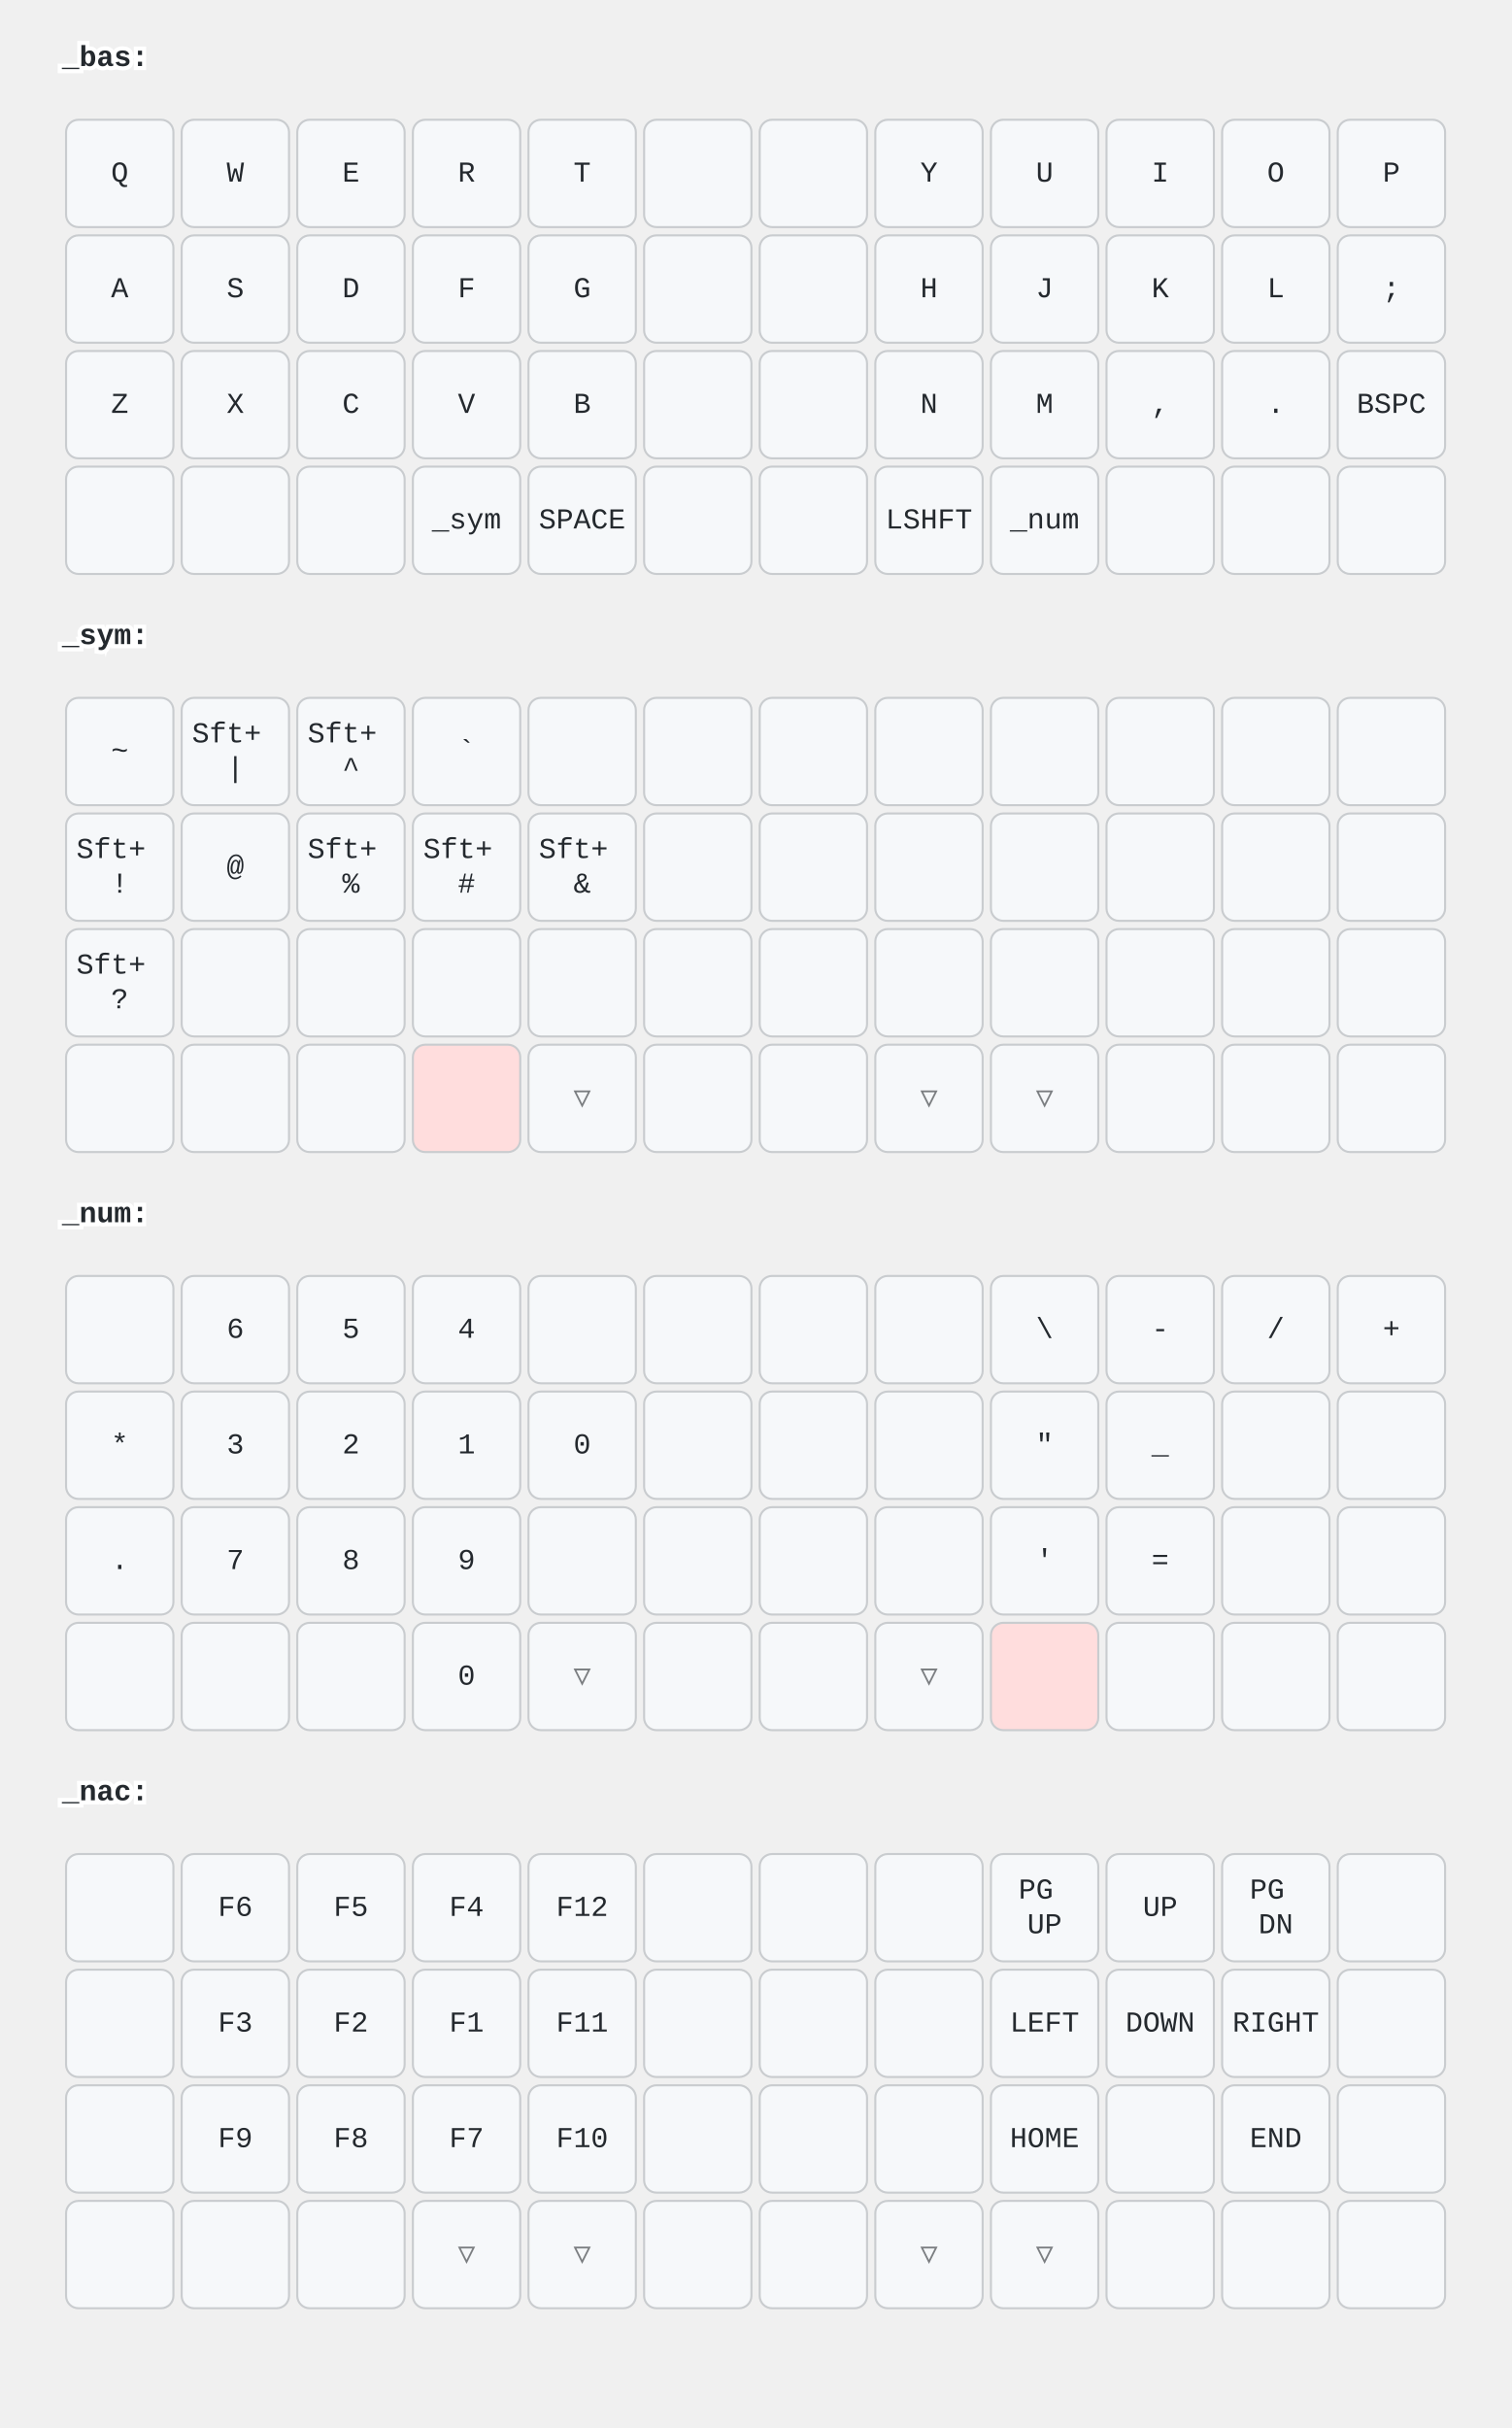
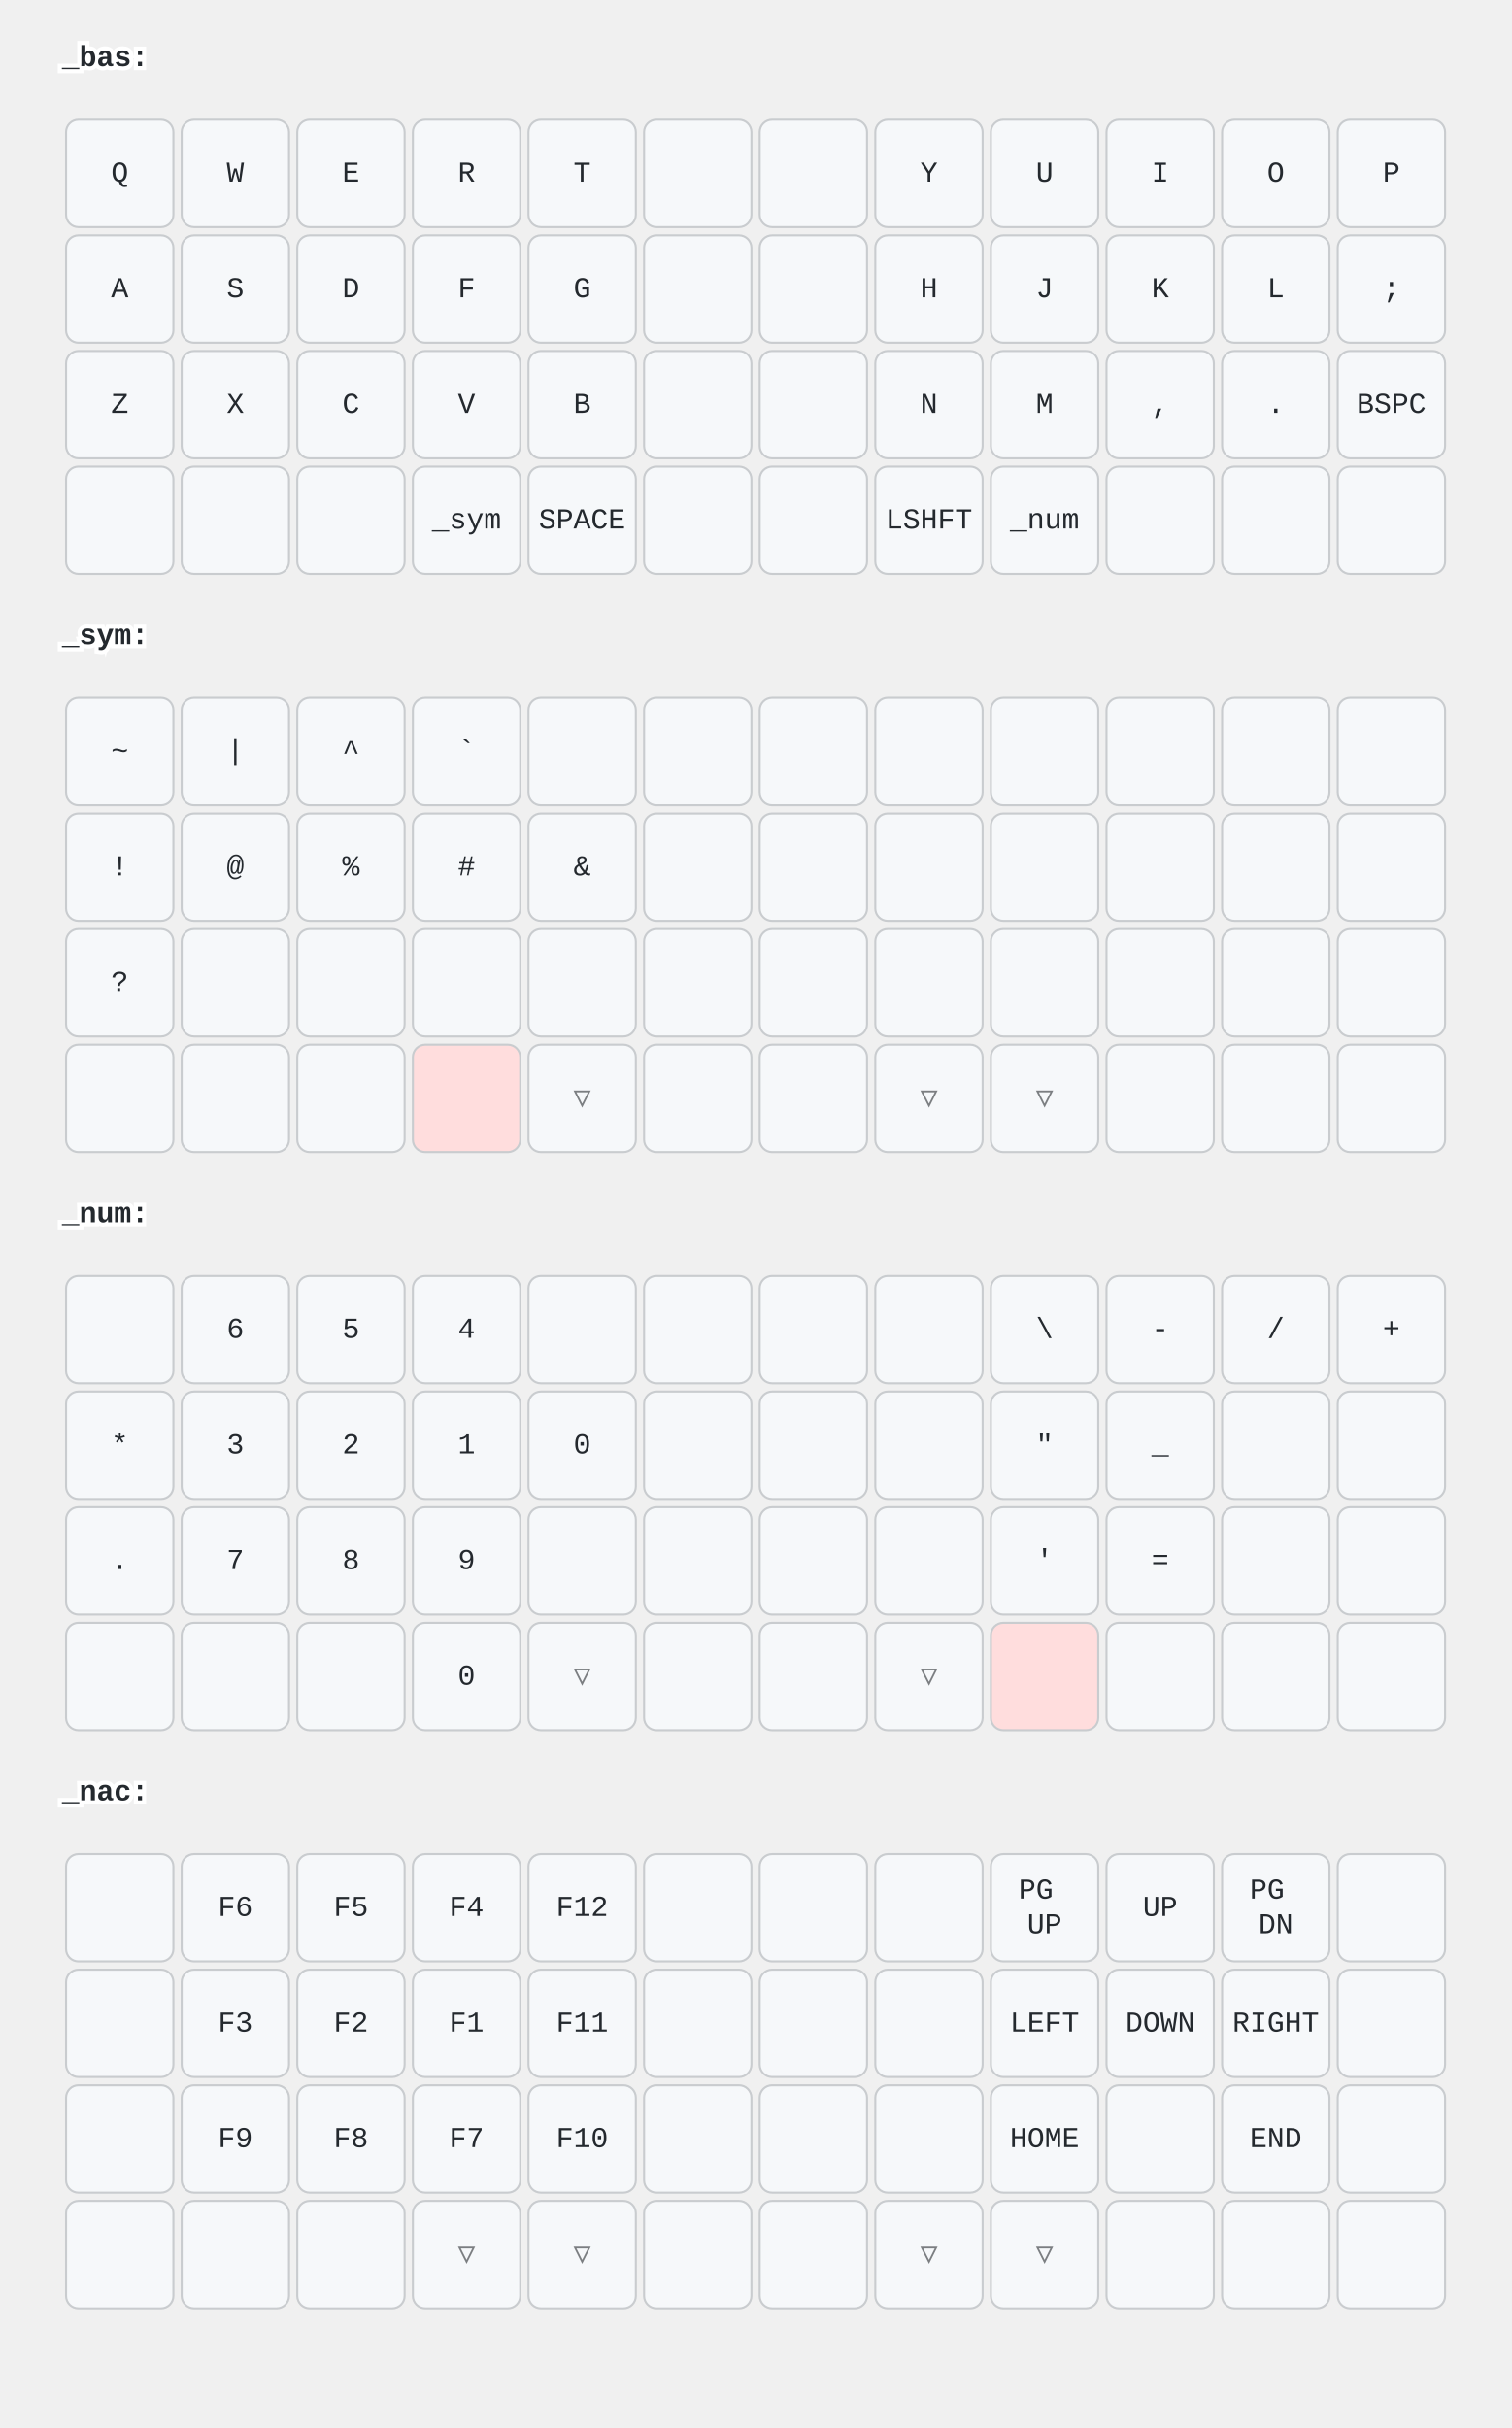
<svg xmlns="http://www.w3.org/2000/svg" width="732" height="1176" viewBox="0 0 732 1176" class="keymap">
  <style>/* inherit to force styles through use tags */
svg path {
    fill: inherit;
}

/* font and background color specifications */
svg.keymap {
    font-family: SFMono-Regular,Consolas,Liberation Mono,Menlo,monospace;
    font-size: 14px;
    font-kerning: normal;
    text-rendering: optimizeLegibility;
    fill: #24292e;
}

/* default key styling */
rect.key {
    fill: #f6f8fa;
}

rect.key, rect.combo {
    stroke: #c9cccf;
    stroke-width: 1;
}

/* default key side styling, only used is draw_key_sides is set */
rect.side {
    filter: brightness(90%);
}

/* color accent for combo boxes */
rect.combo, rect.combo-separate {
    fill: #cdf;
}

/* color accent for held keys */
rect.held, rect.combo.held {
    fill: #fdd;
}

/* color accent for ghost (optional) keys */
rect.ghost, rect.combo.ghost {
    stroke-dasharray: 4, 4;
    stroke-width: 2;
}

text {
    text-anchor: middle;
    dominant-baseline: middle;
}

/* styling for layer labels */
text.label {
    font-weight: bold;
    text-anchor: start;
    stroke: white;
    stroke-width: 4;
    paint-order: stroke;
}

/* styling for optional footer */
text.footer {
    text-anchor: end;
    dominant-baseline: auto;
    stroke: white;
    stroke-width: 4;
    paint-order: stroke;
}

/* styling for combo tap, and key hold/shifted label text */
text.combo, text.hold, text.shifted {
    font-size: 11px;
}

text.hold {
    text-anchor: middle;
    dominant-baseline: auto;
}

text.shifted {
    text-anchor: middle;
    dominant-baseline: hanging;
}

/* styling for hold/shifted label text in combo box */
text.combo.hold, text.combo.shifted {
    font-size: 8px;
}

/* lighter symbol for transparent keys */
text.trans {
    fill: #7b7e81;
}

/* styling for combo dendrons */
path.combo {
    stroke-width: 1;
    stroke: gray;
    fill: none;
}

/* Start Tabler Icons Cleanup */
/* cannot use height/width with glyphs */
.icon-tabler &gt; path {
    fill: inherit;
    stroke: inherit;
    stroke-width: 2;
}
/* hide tabler's default box */
.icon-tabler &gt; path[stroke="none"][fill="none"] {
    visibility: hidden;
}
/* End Tabler Icons Cleanup */
</style>
  <g transform="translate(30, 0)" class="layer-_bas">
    <text x="0" y="28" class="label">_bas:</text>
    <g transform="translate(0, 56)">
      <g transform="translate(28, 28)" class="key keypos-0">
        <rect rx="6" ry="6" x="-26" y="-26" width="52" height="52" class="key" />
        <text x="0" y="0" class="key tap">Q</text>
      </g>
      <g transform="translate(84, 28)" class="key keypos-1">
        <rect rx="6" ry="6" x="-26" y="-26" width="52" height="52" class="key" />
        <text x="0" y="0" class="key tap">W</text>
      </g>
      <g transform="translate(140, 28)" class="key keypos-2">
        <rect rx="6" ry="6" x="-26" y="-26" width="52" height="52" class="key" />
        <text x="0" y="0" class="key tap">E</text>
      </g>
      <g transform="translate(196, 28)" class="key keypos-3">
        <rect rx="6" ry="6" x="-26" y="-26" width="52" height="52" class="key" />
        <text x="0" y="0" class="key tap">R</text>
      </g>
      <g transform="translate(252, 28)" class="key keypos-4">
        <rect rx="6" ry="6" x="-26" y="-26" width="52" height="52" class="key" />
        <text x="0" y="0" class="key tap">T</text>
      </g>
      <g transform="translate(308, 28)" class="key keypos-5">
        <rect rx="6" ry="6" x="-26" y="-26" width="52" height="52" class="key" />
      </g>
      <g transform="translate(364, 28)" class="key keypos-6">
        <rect rx="6" ry="6" x="-26" y="-26" width="52" height="52" class="key" />
      </g>
      <g transform="translate(420, 28)" class="key keypos-7">
        <rect rx="6" ry="6" x="-26" y="-26" width="52" height="52" class="key" />
        <text x="0" y="0" class="key tap">Y</text>
      </g>
      <g transform="translate(476, 28)" class="key keypos-8">
        <rect rx="6" ry="6" x="-26" y="-26" width="52" height="52" class="key" />
        <text x="0" y="0" class="key tap">U</text>
      </g>
      <g transform="translate(532, 28)" class="key keypos-9">
        <rect rx="6" ry="6" x="-26" y="-26" width="52" height="52" class="key" />
        <text x="0" y="0" class="key tap">I</text>
      </g>
      <g transform="translate(588, 28)" class="key keypos-10">
        <rect rx="6" ry="6" x="-26" y="-26" width="52" height="52" class="key" />
        <text x="0" y="0" class="key tap">O</text>
      </g>
      <g transform="translate(644, 28)" class="key keypos-11">
        <rect rx="6" ry="6" x="-26" y="-26" width="52" height="52" class="key" />
        <text x="0" y="0" class="key tap">P</text>
      </g>
      <g transform="translate(28, 84)" class="key keypos-12">
        <rect rx="6" ry="6" x="-26" y="-26" width="52" height="52" class="key" />
        <text x="0" y="0" class="key tap">A</text>
      </g>
      <g transform="translate(84, 84)" class="key keypos-13">
        <rect rx="6" ry="6" x="-26" y="-26" width="52" height="52" class="key" />
        <text x="0" y="0" class="key tap">S</text>
      </g>
      <g transform="translate(140, 84)" class="key keypos-14">
        <rect rx="6" ry="6" x="-26" y="-26" width="52" height="52" class="key" />
        <text x="0" y="0" class="key tap">D</text>
      </g>
      <g transform="translate(196, 84)" class="key keypos-15">
        <rect rx="6" ry="6" x="-26" y="-26" width="52" height="52" class="key" />
        <text x="0" y="0" class="key tap">F</text>
      </g>
      <g transform="translate(252, 84)" class="key keypos-16">
        <rect rx="6" ry="6" x="-26" y="-26" width="52" height="52" class="key" />
        <text x="0" y="0" class="key tap">G</text>
      </g>
      <g transform="translate(308, 84)" class="key keypos-17">
        <rect rx="6" ry="6" x="-26" y="-26" width="52" height="52" class="key" />
      </g>
      <g transform="translate(364, 84)" class="key keypos-18">
        <rect rx="6" ry="6" x="-26" y="-26" width="52" height="52" class="key" />
      </g>
      <g transform="translate(420, 84)" class="key keypos-19">
        <rect rx="6" ry="6" x="-26" y="-26" width="52" height="52" class="key" />
        <text x="0" y="0" class="key tap">H</text>
      </g>
      <g transform="translate(476, 84)" class="key keypos-20">
        <rect rx="6" ry="6" x="-26" y="-26" width="52" height="52" class="key" />
        <text x="0" y="0" class="key tap">J</text>
      </g>
      <g transform="translate(532, 84)" class="key keypos-21">
        <rect rx="6" ry="6" x="-26" y="-26" width="52" height="52" class="key" />
        <text x="0" y="0" class="key tap">K</text>
      </g>
      <g transform="translate(588, 84)" class="key keypos-22">
        <rect rx="6" ry="6" x="-26" y="-26" width="52" height="52" class="key" />
        <text x="0" y="0" class="key tap">L</text>
      </g>
      <g transform="translate(644, 84)" class="key keypos-23">
        <rect rx="6" ry="6" x="-26" y="-26" width="52" height="52" class="key" />
        <text x="0" y="0" class="key tap">;</text>
      </g>
      <g transform="translate(28, 140)" class="key keypos-24">
        <rect rx="6" ry="6" x="-26" y="-26" width="52" height="52" class="key" />
        <text x="0" y="0" class="key tap">Z</text>
      </g>
      <g transform="translate(84, 140)" class="key keypos-25">
        <rect rx="6" ry="6" x="-26" y="-26" width="52" height="52" class="key" />
        <text x="0" y="0" class="key tap">X</text>
      </g>
      <g transform="translate(140, 140)" class="key keypos-26">
        <rect rx="6" ry="6" x="-26" y="-26" width="52" height="52" class="key" />
        <text x="0" y="0" class="key tap">C</text>
      </g>
      <g transform="translate(196, 140)" class="key keypos-27">
        <rect rx="6" ry="6" x="-26" y="-26" width="52" height="52" class="key" />
        <text x="0" y="0" class="key tap">V</text>
      </g>
      <g transform="translate(252, 140)" class="key keypos-28">
        <rect rx="6" ry="6" x="-26" y="-26" width="52" height="52" class="key" />
        <text x="0" y="0" class="key tap">B</text>
      </g>
      <g transform="translate(308, 140)" class="key keypos-29">
        <rect rx="6" ry="6" x="-26" y="-26" width="52" height="52" class="key" />
      </g>
      <g transform="translate(364, 140)" class="key keypos-30">
        <rect rx="6" ry="6" x="-26" y="-26" width="52" height="52" class="key" />
      </g>
      <g transform="translate(420, 140)" class="key keypos-31">
        <rect rx="6" ry="6" x="-26" y="-26" width="52" height="52" class="key" />
        <text x="0" y="0" class="key tap">N</text>
      </g>
      <g transform="translate(476, 140)" class="key keypos-32">
        <rect rx="6" ry="6" x="-26" y="-26" width="52" height="52" class="key" />
        <text x="0" y="0" class="key tap">M</text>
      </g>
      <g transform="translate(532, 140)" class="key keypos-33">
        <rect rx="6" ry="6" x="-26" y="-26" width="52" height="52" class="key" />
        <text x="0" y="0" class="key tap">,</text>
      </g>
      <g transform="translate(588, 140)" class="key keypos-34">
        <rect rx="6" ry="6" x="-26" y="-26" width="52" height="52" class="key" />
        <text x="0" y="0" class="key tap">.</text>
      </g>
      <g transform="translate(644, 140)" class="key keypos-35">
        <rect rx="6" ry="6" x="-26" y="-26" width="52" height="52" class="key" />
        <text x="0" y="0" class="key tap">BSPC</text>
      </g>
      <g transform="translate(28, 196)" class="key keypos-36">
        <rect rx="6" ry="6" x="-26" y="-26" width="52" height="52" class="key" />
      </g>
      <g transform="translate(84, 196)" class="key keypos-37">
        <rect rx="6" ry="6" x="-26" y="-26" width="52" height="52" class="key" />
      </g>
      <g transform="translate(140, 196)" class="key keypos-38">
        <rect rx="6" ry="6" x="-26" y="-26" width="52" height="52" class="key" />
      </g>
      <g transform="translate(196, 196)" class="key keypos-39">
        <rect rx="6" ry="6" x="-26" y="-26" width="52" height="52" class="key" />
        <text x="0" y="0" class="key tap">_sym</text>
      </g>
      <g transform="translate(252, 196)" class="key keypos-40">
        <rect rx="6" ry="6" x="-26" y="-26" width="52" height="52" class="key" />
        <text x="0" y="0" class="key tap">SPACE</text>
      </g>
      <g transform="translate(308, 196)" class="key keypos-41">
        <rect rx="6" ry="6" x="-26" y="-26" width="52" height="52" class="key" />
      </g>
      <g transform="translate(364, 196)" class="key keypos-42">
        <rect rx="6" ry="6" x="-26" y="-26" width="52" height="52" class="key" />
      </g>
      <g transform="translate(420, 196)" class="key keypos-43">
        <rect rx="6" ry="6" x="-26" y="-26" width="52" height="52" class="key" />
        <text x="0" y="0" class="key tap">LSHFT</text>
      </g>
      <g transform="translate(476, 196)" class="key keypos-44">
        <rect rx="6" ry="6" x="-26" y="-26" width="52" height="52" class="key" />
        <text x="0" y="0" class="key tap">_num</text>
      </g>
      <g transform="translate(532, 196)" class="key keypos-45">
        <rect rx="6" ry="6" x="-26" y="-26" width="52" height="52" class="key" />
      </g>
      <g transform="translate(588, 196)" class="key keypos-46">
        <rect rx="6" ry="6" x="-26" y="-26" width="52" height="52" class="key" />
      </g>
      <g transform="translate(644, 196)" class="key keypos-47">
        <rect rx="6" ry="6" x="-26" y="-26" width="52" height="52" class="key" />
      </g>
    </g>
  </g>
  <g transform="translate(30, 280)" class="layer-_sym">
    <text x="0" y="28" class="label">_sym:</text>
    <g transform="translate(0, 56)">
      <g transform="translate(28, 28)" class="key keypos-0">
        <rect rx="6" ry="6" x="-26" y="-26" width="52" height="52" class="key" />
        <text x="0" y="0" class="key tap">~</text>
      </g>
      <g transform="translate(84, 28)" class="key keypos-1">
        <rect rx="6" ry="6" x="-26" y="-26" width="52" height="52" class="key" />
-         <text x="0" y="0" class="key tap">
-           <tspan x="0" dy="-0.6em">Sft+</tspan>
-           <tspan x="0" dy="1.2em">|</tspan>
-         </text>
+         <text x="0" y="0" class="key tap">|</text>
      </g>
      <g transform="translate(140, 28)" class="key keypos-2">
        <rect rx="6" ry="6" x="-26" y="-26" width="52" height="52" class="key" />
-         <text x="0" y="0" class="key tap">
-           <tspan x="0" dy="-0.6em">Sft+</tspan>
-           <tspan x="0" dy="1.2em">^</tspan>
-         </text>
+         <text x="0" y="0" class="key tap">^</text>
      </g>
      <g transform="translate(196, 28)" class="key keypos-3">
        <rect rx="6" ry="6" x="-26" y="-26" width="52" height="52" class="key" />
        <text x="0" y="0" class="key tap">`</text>
      </g>
      <g transform="translate(252, 28)" class="key keypos-4">
        <rect rx="6" ry="6" x="-26" y="-26" width="52" height="52" class="key" />
      </g>
      <g transform="translate(308, 28)" class="key keypos-5">
        <rect rx="6" ry="6" x="-26" y="-26" width="52" height="52" class="key" />
      </g>
      <g transform="translate(364, 28)" class="key keypos-6">
        <rect rx="6" ry="6" x="-26" y="-26" width="52" height="52" class="key" />
      </g>
      <g transform="translate(420, 28)" class="key keypos-7">
        <rect rx="6" ry="6" x="-26" y="-26" width="52" height="52" class="key" />
      </g>
      <g transform="translate(476, 28)" class="key keypos-8">
        <rect rx="6" ry="6" x="-26" y="-26" width="52" height="52" class="key" />
      </g>
      <g transform="translate(532, 28)" class="key keypos-9">
        <rect rx="6" ry="6" x="-26" y="-26" width="52" height="52" class="key" />
      </g>
      <g transform="translate(588, 28)" class="key keypos-10">
        <rect rx="6" ry="6" x="-26" y="-26" width="52" height="52" class="key" />
      </g>
      <g transform="translate(644, 28)" class="key keypos-11">
        <rect rx="6" ry="6" x="-26" y="-26" width="52" height="52" class="key" />
      </g>
      <g transform="translate(28, 84)" class="key keypos-12">
        <rect rx="6" ry="6" x="-26" y="-26" width="52" height="52" class="key" />
-         <text x="0" y="0" class="key tap">
-           <tspan x="0" dy="-0.6em">Sft+</tspan>
-           <tspan x="0" dy="1.2em">!</tspan>
-         </text>
+         <text x="0" y="0" class="key tap">!</text>
      </g>
      <g transform="translate(84, 84)" class="key keypos-13">
        <rect rx="6" ry="6" x="-26" y="-26" width="52" height="52" class="key" />
        <text x="0" y="0" class="key tap">@</text>
      </g>
      <g transform="translate(140, 84)" class="key keypos-14">
        <rect rx="6" ry="6" x="-26" y="-26" width="52" height="52" class="key" />
-         <text x="0" y="0" class="key tap">
-           <tspan x="0" dy="-0.6em">Sft+</tspan>
-           <tspan x="0" dy="1.2em">%</tspan>
-         </text>
+         <text x="0" y="0" class="key tap">%</text>
      </g>
      <g transform="translate(196, 84)" class="key keypos-15">
        <rect rx="6" ry="6" x="-26" y="-26" width="52" height="52" class="key" />
-         <text x="0" y="0" class="key tap">
-           <tspan x="0" dy="-0.6em">Sft+</tspan>
-           <tspan x="0" dy="1.2em">#</tspan>
-         </text>
+         <text x="0" y="0" class="key tap">#</text>
      </g>
      <g transform="translate(252, 84)" class="key keypos-16">
        <rect rx="6" ry="6" x="-26" y="-26" width="52" height="52" class="key" />
-         <text x="0" y="0" class="key tap">
-           <tspan x="0" dy="-0.6em">Sft+</tspan>
-           <tspan x="0" dy="1.2em">&amp;</tspan>
-         </text>
+         <text x="0" y="0" class="key tap">&amp;</text>
      </g>
      <g transform="translate(308, 84)" class="key keypos-17">
        <rect rx="6" ry="6" x="-26" y="-26" width="52" height="52" class="key" />
      </g>
      <g transform="translate(364, 84)" class="key keypos-18">
        <rect rx="6" ry="6" x="-26" y="-26" width="52" height="52" class="key" />
      </g>
      <g transform="translate(420, 84)" class="key keypos-19">
        <rect rx="6" ry="6" x="-26" y="-26" width="52" height="52" class="key" />
      </g>
      <g transform="translate(476, 84)" class="key keypos-20">
        <rect rx="6" ry="6" x="-26" y="-26" width="52" height="52" class="key" />
      </g>
      <g transform="translate(532, 84)" class="key keypos-21">
        <rect rx="6" ry="6" x="-26" y="-26" width="52" height="52" class="key" />
      </g>
      <g transform="translate(588, 84)" class="key keypos-22">
        <rect rx="6" ry="6" x="-26" y="-26" width="52" height="52" class="key" />
      </g>
      <g transform="translate(644, 84)" class="key keypos-23">
        <rect rx="6" ry="6" x="-26" y="-26" width="52" height="52" class="key" />
      </g>
      <g transform="translate(28, 140)" class="key keypos-24">
        <rect rx="6" ry="6" x="-26" y="-26" width="52" height="52" class="key" />
-         <text x="0" y="0" class="key tap">
-           <tspan x="0" dy="-0.6em">Sft+</tspan>
-           <tspan x="0" dy="1.2em">?</tspan>
-         </text>
+         <text x="0" y="0" class="key tap">?</text>
      </g>
      <g transform="translate(84, 140)" class="key keypos-25">
        <rect rx="6" ry="6" x="-26" y="-26" width="52" height="52" class="key" />
      </g>
      <g transform="translate(140, 140)" class="key keypos-26">
        <rect rx="6" ry="6" x="-26" y="-26" width="52" height="52" class="key" />
      </g>
      <g transform="translate(196, 140)" class="key keypos-27">
        <rect rx="6" ry="6" x="-26" y="-26" width="52" height="52" class="key" />
      </g>
      <g transform="translate(252, 140)" class="key keypos-28">
        <rect rx="6" ry="6" x="-26" y="-26" width="52" height="52" class="key" />
      </g>
      <g transform="translate(308, 140)" class="key keypos-29">
        <rect rx="6" ry="6" x="-26" y="-26" width="52" height="52" class="key" />
      </g>
      <g transform="translate(364, 140)" class="key keypos-30">
        <rect rx="6" ry="6" x="-26" y="-26" width="52" height="52" class="key" />
      </g>
      <g transform="translate(420, 140)" class="key keypos-31">
        <rect rx="6" ry="6" x="-26" y="-26" width="52" height="52" class="key" />
      </g>
      <g transform="translate(476, 140)" class="key keypos-32">
        <rect rx="6" ry="6" x="-26" y="-26" width="52" height="52" class="key" />
      </g>
      <g transform="translate(532, 140)" class="key keypos-33">
        <rect rx="6" ry="6" x="-26" y="-26" width="52" height="52" class="key" />
      </g>
      <g transform="translate(588, 140)" class="key keypos-34">
        <rect rx="6" ry="6" x="-26" y="-26" width="52" height="52" class="key" />
      </g>
      <g transform="translate(644, 140)" class="key keypos-35">
        <rect rx="6" ry="6" x="-26" y="-26" width="52" height="52" class="key" />
      </g>
      <g transform="translate(28, 196)" class="key keypos-36">
        <rect rx="6" ry="6" x="-26" y="-26" width="52" height="52" class="key" />
      </g>
      <g transform="translate(84, 196)" class="key keypos-37">
        <rect rx="6" ry="6" x="-26" y="-26" width="52" height="52" class="key" />
      </g>
      <g transform="translate(140, 196)" class="key keypos-38">
        <rect rx="6" ry="6" x="-26" y="-26" width="52" height="52" class="key" />
      </g>
      <g transform="translate(196, 196)" class="key held keypos-39">
        <rect rx="6" ry="6" x="-26" y="-26" width="52" height="52" class="key held" />
      </g>
      <g transform="translate(252, 196)" class="key trans keypos-40">
        <rect rx="6" ry="6" x="-26" y="-26" width="52" height="52" class="key trans" />
        <text x="0" y="0" class="key trans tap">▽</text>
      </g>
      <g transform="translate(308, 196)" class="key keypos-41">
        <rect rx="6" ry="6" x="-26" y="-26" width="52" height="52" class="key" />
      </g>
      <g transform="translate(364, 196)" class="key keypos-42">
        <rect rx="6" ry="6" x="-26" y="-26" width="52" height="52" class="key" />
      </g>
      <g transform="translate(420, 196)" class="key trans keypos-43">
        <rect rx="6" ry="6" x="-26" y="-26" width="52" height="52" class="key trans" />
        <text x="0" y="0" class="key trans tap">▽</text>
      </g>
      <g transform="translate(476, 196)" class="key trans keypos-44">
        <rect rx="6" ry="6" x="-26" y="-26" width="52" height="52" class="key trans" />
        <text x="0" y="0" class="key trans tap">▽</text>
      </g>
      <g transform="translate(532, 196)" class="key keypos-45">
        <rect rx="6" ry="6" x="-26" y="-26" width="52" height="52" class="key" />
      </g>
      <g transform="translate(588, 196)" class="key keypos-46">
        <rect rx="6" ry="6" x="-26" y="-26" width="52" height="52" class="key" />
      </g>
      <g transform="translate(644, 196)" class="key keypos-47">
        <rect rx="6" ry="6" x="-26" y="-26" width="52" height="52" class="key" />
      </g>
    </g>
  </g>
  <g transform="translate(30, 560)" class="layer-_num">
    <text x="0" y="28" class="label">_num:</text>
    <g transform="translate(0, 56)">
      <g transform="translate(28, 28)" class="key keypos-0">
        <rect rx="6" ry="6" x="-26" y="-26" width="52" height="52" class="key" />
      </g>
      <g transform="translate(84, 28)" class="key keypos-1">
        <rect rx="6" ry="6" x="-26" y="-26" width="52" height="52" class="key" />
        <text x="0" y="0" class="key tap">6</text>
      </g>
      <g transform="translate(140, 28)" class="key keypos-2">
        <rect rx="6" ry="6" x="-26" y="-26" width="52" height="52" class="key" />
        <text x="0" y="0" class="key tap">5</text>
      </g>
      <g transform="translate(196, 28)" class="key keypos-3">
        <rect rx="6" ry="6" x="-26" y="-26" width="52" height="52" class="key" />
        <text x="0" y="0" class="key tap">4</text>
      </g>
      <g transform="translate(252, 28)" class="key keypos-4">
        <rect rx="6" ry="6" x="-26" y="-26" width="52" height="52" class="key" />
      </g>
      <g transform="translate(308, 28)" class="key keypos-5">
        <rect rx="6" ry="6" x="-26" y="-26" width="52" height="52" class="key" />
      </g>
      <g transform="translate(364, 28)" class="key keypos-6">
        <rect rx="6" ry="6" x="-26" y="-26" width="52" height="52" class="key" />
      </g>
      <g transform="translate(420, 28)" class="key keypos-7">
        <rect rx="6" ry="6" x="-26" y="-26" width="52" height="52" class="key" />
      </g>
      <g transform="translate(476, 28)" class="key keypos-8">
        <rect rx="6" ry="6" x="-26" y="-26" width="52" height="52" class="key" />
        <text x="0" y="0" class="key tap">\</text>
      </g>
      <g transform="translate(532, 28)" class="key keypos-9">
        <rect rx="6" ry="6" x="-26" y="-26" width="52" height="52" class="key" />
        <text x="0" y="0" class="key tap">-</text>
      </g>
      <g transform="translate(588, 28)" class="key keypos-10">
        <rect rx="6" ry="6" x="-26" y="-26" width="52" height="52" class="key" />
        <text x="0" y="0" class="key tap">/</text>
      </g>
      <g transform="translate(644, 28)" class="key keypos-11">
        <rect rx="6" ry="6" x="-26" y="-26" width="52" height="52" class="key" />
        <text x="0" y="0" class="key tap">+</text>
      </g>
      <g transform="translate(28, 84)" class="key keypos-12">
        <rect rx="6" ry="6" x="-26" y="-26" width="52" height="52" class="key" />
        <text x="0" y="0" class="key tap">*</text>
      </g>
      <g transform="translate(84, 84)" class="key keypos-13">
        <rect rx="6" ry="6" x="-26" y="-26" width="52" height="52" class="key" />
        <text x="0" y="0" class="key tap">3</text>
      </g>
      <g transform="translate(140, 84)" class="key keypos-14">
        <rect rx="6" ry="6" x="-26" y="-26" width="52" height="52" class="key" />
        <text x="0" y="0" class="key tap">2</text>
      </g>
      <g transform="translate(196, 84)" class="key keypos-15">
        <rect rx="6" ry="6" x="-26" y="-26" width="52" height="52" class="key" />
        <text x="0" y="0" class="key tap">1</text>
      </g>
      <g transform="translate(252, 84)" class="key keypos-16">
        <rect rx="6" ry="6" x="-26" y="-26" width="52" height="52" class="key" />
        <text x="0" y="0" class="key tap">0</text>
      </g>
      <g transform="translate(308, 84)" class="key keypos-17">
        <rect rx="6" ry="6" x="-26" y="-26" width="52" height="52" class="key" />
      </g>
      <g transform="translate(364, 84)" class="key keypos-18">
        <rect rx="6" ry="6" x="-26" y="-26" width="52" height="52" class="key" />
      </g>
      <g transform="translate(420, 84)" class="key keypos-19">
        <rect rx="6" ry="6" x="-26" y="-26" width="52" height="52" class="key" />
      </g>
      <g transform="translate(476, 84)" class="key keypos-20">
        <rect rx="6" ry="6" x="-26" y="-26" width="52" height="52" class="key" />
        <text x="0" y="0" class="key tap">"</text>
      </g>
      <g transform="translate(532, 84)" class="key keypos-21">
        <rect rx="6" ry="6" x="-26" y="-26" width="52" height="52" class="key" />
        <text x="0" y="0" class="key tap">_</text>
      </g>
      <g transform="translate(588, 84)" class="key keypos-22">
        <rect rx="6" ry="6" x="-26" y="-26" width="52" height="52" class="key" />
      </g>
      <g transform="translate(644, 84)" class="key keypos-23">
        <rect rx="6" ry="6" x="-26" y="-26" width="52" height="52" class="key" />
      </g>
      <g transform="translate(28, 140)" class="key keypos-24">
        <rect rx="6" ry="6" x="-26" y="-26" width="52" height="52" class="key" />
        <text x="0" y="0" class="key tap">.</text>
      </g>
      <g transform="translate(84, 140)" class="key keypos-25">
        <rect rx="6" ry="6" x="-26" y="-26" width="52" height="52" class="key" />
        <text x="0" y="0" class="key tap">7</text>
      </g>
      <g transform="translate(140, 140)" class="key keypos-26">
        <rect rx="6" ry="6" x="-26" y="-26" width="52" height="52" class="key" />
        <text x="0" y="0" class="key tap">8</text>
      </g>
      <g transform="translate(196, 140)" class="key keypos-27">
        <rect rx="6" ry="6" x="-26" y="-26" width="52" height="52" class="key" />
        <text x="0" y="0" class="key tap">9</text>
      </g>
      <g transform="translate(252, 140)" class="key keypos-28">
        <rect rx="6" ry="6" x="-26" y="-26" width="52" height="52" class="key" />
      </g>
      <g transform="translate(308, 140)" class="key keypos-29">
        <rect rx="6" ry="6" x="-26" y="-26" width="52" height="52" class="key" />
      </g>
      <g transform="translate(364, 140)" class="key keypos-30">
        <rect rx="6" ry="6" x="-26" y="-26" width="52" height="52" class="key" />
      </g>
      <g transform="translate(420, 140)" class="key keypos-31">
        <rect rx="6" ry="6" x="-26" y="-26" width="52" height="52" class="key" />
      </g>
      <g transform="translate(476, 140)" class="key keypos-32">
        <rect rx="6" ry="6" x="-26" y="-26" width="52" height="52" class="key" />
        <text x="0" y="0" class="key tap">'</text>
      </g>
      <g transform="translate(532, 140)" class="key keypos-33">
        <rect rx="6" ry="6" x="-26" y="-26" width="52" height="52" class="key" />
        <text x="0" y="0" class="key tap">=</text>
      </g>
      <g transform="translate(588, 140)" class="key keypos-34">
        <rect rx="6" ry="6" x="-26" y="-26" width="52" height="52" class="key" />
      </g>
      <g transform="translate(644, 140)" class="key keypos-35">
        <rect rx="6" ry="6" x="-26" y="-26" width="52" height="52" class="key" />
      </g>
      <g transform="translate(28, 196)" class="key keypos-36">
        <rect rx="6" ry="6" x="-26" y="-26" width="52" height="52" class="key" />
      </g>
      <g transform="translate(84, 196)" class="key keypos-37">
        <rect rx="6" ry="6" x="-26" y="-26" width="52" height="52" class="key" />
      </g>
      <g transform="translate(140, 196)" class="key keypos-38">
        <rect rx="6" ry="6" x="-26" y="-26" width="52" height="52" class="key" />
      </g>
      <g transform="translate(196, 196)" class="key keypos-39">
        <rect rx="6" ry="6" x="-26" y="-26" width="52" height="52" class="key" />
        <text x="0" y="0" class="key tap">0</text>
      </g>
      <g transform="translate(252, 196)" class="key trans keypos-40">
        <rect rx="6" ry="6" x="-26" y="-26" width="52" height="52" class="key trans" />
        <text x="0" y="0" class="key trans tap">▽</text>
      </g>
      <g transform="translate(308, 196)" class="key keypos-41">
        <rect rx="6" ry="6" x="-26" y="-26" width="52" height="52" class="key" />
      </g>
      <g transform="translate(364, 196)" class="key keypos-42">
        <rect rx="6" ry="6" x="-26" y="-26" width="52" height="52" class="key" />
      </g>
      <g transform="translate(420, 196)" class="key trans keypos-43">
        <rect rx="6" ry="6" x="-26" y="-26" width="52" height="52" class="key trans" />
        <text x="0" y="0" class="key trans tap">▽</text>
      </g>
      <g transform="translate(476, 196)" class="key held keypos-44">
        <rect rx="6" ry="6" x="-26" y="-26" width="52" height="52" class="key held" />
      </g>
      <g transform="translate(532, 196)" class="key keypos-45">
        <rect rx="6" ry="6" x="-26" y="-26" width="52" height="52" class="key" />
      </g>
      <g transform="translate(588, 196)" class="key keypos-46">
        <rect rx="6" ry="6" x="-26" y="-26" width="52" height="52" class="key" />
      </g>
      <g transform="translate(644, 196)" class="key keypos-47">
        <rect rx="6" ry="6" x="-26" y="-26" width="52" height="52" class="key" />
      </g>
    </g>
  </g>
  <g transform="translate(30, 840)" class="layer-_nac">
    <text x="0" y="28" class="label">_nac:</text>
    <g transform="translate(0, 56)">
      <g transform="translate(28, 28)" class="key keypos-0">
        <rect rx="6" ry="6" x="-26" y="-26" width="52" height="52" class="key" />
      </g>
      <g transform="translate(84, 28)" class="key keypos-1">
        <rect rx="6" ry="6" x="-26" y="-26" width="52" height="52" class="key" />
        <text x="0" y="0" class="key tap">F6</text>
      </g>
      <g transform="translate(140, 28)" class="key keypos-2">
        <rect rx="6" ry="6" x="-26" y="-26" width="52" height="52" class="key" />
        <text x="0" y="0" class="key tap">F5</text>
      </g>
      <g transform="translate(196, 28)" class="key keypos-3">
        <rect rx="6" ry="6" x="-26" y="-26" width="52" height="52" class="key" />
        <text x="0" y="0" class="key tap">F4</text>
      </g>
      <g transform="translate(252, 28)" class="key keypos-4">
        <rect rx="6" ry="6" x="-26" y="-26" width="52" height="52" class="key" />
        <text x="0" y="0" class="key tap">F12</text>
      </g>
      <g transform="translate(308, 28)" class="key keypos-5">
        <rect rx="6" ry="6" x="-26" y="-26" width="52" height="52" class="key" />
      </g>
      <g transform="translate(364, 28)" class="key keypos-6">
        <rect rx="6" ry="6" x="-26" y="-26" width="52" height="52" class="key" />
      </g>
      <g transform="translate(420, 28)" class="key keypos-7">
        <rect rx="6" ry="6" x="-26" y="-26" width="52" height="52" class="key" />
      </g>
      <g transform="translate(476, 28)" class="key keypos-8">
        <rect rx="6" ry="6" x="-26" y="-26" width="52" height="52" class="key" />
        <text x="0" y="0" class="key tap">
          <tspan x="0" dy="-0.6em">PG</tspan>
          <tspan x="0" dy="1.2em">UP</tspan>
        </text>
      </g>
      <g transform="translate(532, 28)" class="key keypos-9">
        <rect rx="6" ry="6" x="-26" y="-26" width="52" height="52" class="key" />
        <text x="0" y="0" class="key tap">UP</text>
      </g>
      <g transform="translate(588, 28)" class="key keypos-10">
        <rect rx="6" ry="6" x="-26" y="-26" width="52" height="52" class="key" />
        <text x="0" y="0" class="key tap">
          <tspan x="0" dy="-0.6em">PG</tspan>
          <tspan x="0" dy="1.2em">DN</tspan>
        </text>
      </g>
      <g transform="translate(644, 28)" class="key keypos-11">
        <rect rx="6" ry="6" x="-26" y="-26" width="52" height="52" class="key" />
      </g>
      <g transform="translate(28, 84)" class="key keypos-12">
        <rect rx="6" ry="6" x="-26" y="-26" width="52" height="52" class="key" />
      </g>
      <g transform="translate(84, 84)" class="key keypos-13">
        <rect rx="6" ry="6" x="-26" y="-26" width="52" height="52" class="key" />
        <text x="0" y="0" class="key tap">F3</text>
      </g>
      <g transform="translate(140, 84)" class="key keypos-14">
        <rect rx="6" ry="6" x="-26" y="-26" width="52" height="52" class="key" />
        <text x="0" y="0" class="key tap">F2</text>
      </g>
      <g transform="translate(196, 84)" class="key keypos-15">
        <rect rx="6" ry="6" x="-26" y="-26" width="52" height="52" class="key" />
        <text x="0" y="0" class="key tap">F1</text>
      </g>
      <g transform="translate(252, 84)" class="key keypos-16">
        <rect rx="6" ry="6" x="-26" y="-26" width="52" height="52" class="key" />
        <text x="0" y="0" class="key tap">F11</text>
      </g>
      <g transform="translate(308, 84)" class="key keypos-17">
        <rect rx="6" ry="6" x="-26" y="-26" width="52" height="52" class="key" />
      </g>
      <g transform="translate(364, 84)" class="key keypos-18">
        <rect rx="6" ry="6" x="-26" y="-26" width="52" height="52" class="key" />
      </g>
      <g transform="translate(420, 84)" class="key keypos-19">
        <rect rx="6" ry="6" x="-26" y="-26" width="52" height="52" class="key" />
      </g>
      <g transform="translate(476, 84)" class="key keypos-20">
        <rect rx="6" ry="6" x="-26" y="-26" width="52" height="52" class="key" />
        <text x="0" y="0" class="key tap">LEFT</text>
      </g>
      <g transform="translate(532, 84)" class="key keypos-21">
        <rect rx="6" ry="6" x="-26" y="-26" width="52" height="52" class="key" />
        <text x="0" y="0" class="key tap">DOWN</text>
      </g>
      <g transform="translate(588, 84)" class="key keypos-22">
        <rect rx="6" ry="6" x="-26" y="-26" width="52" height="52" class="key" />
        <text x="0" y="0" class="key tap">RIGHT</text>
      </g>
      <g transform="translate(644, 84)" class="key keypos-23">
        <rect rx="6" ry="6" x="-26" y="-26" width="52" height="52" class="key" />
      </g>
      <g transform="translate(28, 140)" class="key keypos-24">
        <rect rx="6" ry="6" x="-26" y="-26" width="52" height="52" class="key" />
      </g>
      <g transform="translate(84, 140)" class="key keypos-25">
        <rect rx="6" ry="6" x="-26" y="-26" width="52" height="52" class="key" />
        <text x="0" y="0" class="key tap">F9</text>
      </g>
      <g transform="translate(140, 140)" class="key keypos-26">
        <rect rx="6" ry="6" x="-26" y="-26" width="52" height="52" class="key" />
        <text x="0" y="0" class="key tap">F8</text>
      </g>
      <g transform="translate(196, 140)" class="key keypos-27">
        <rect rx="6" ry="6" x="-26" y="-26" width="52" height="52" class="key" />
        <text x="0" y="0" class="key tap">F7</text>
      </g>
      <g transform="translate(252, 140)" class="key keypos-28">
        <rect rx="6" ry="6" x="-26" y="-26" width="52" height="52" class="key" />
        <text x="0" y="0" class="key tap">F10</text>
      </g>
      <g transform="translate(308, 140)" class="key keypos-29">
        <rect rx="6" ry="6" x="-26" y="-26" width="52" height="52" class="key" />
      </g>
      <g transform="translate(364, 140)" class="key keypos-30">
        <rect rx="6" ry="6" x="-26" y="-26" width="52" height="52" class="key" />
      </g>
      <g transform="translate(420, 140)" class="key keypos-31">
        <rect rx="6" ry="6" x="-26" y="-26" width="52" height="52" class="key" />
      </g>
      <g transform="translate(476, 140)" class="key keypos-32">
        <rect rx="6" ry="6" x="-26" y="-26" width="52" height="52" class="key" />
        <text x="0" y="0" class="key tap">HOME</text>
      </g>
      <g transform="translate(532, 140)" class="key keypos-33">
        <rect rx="6" ry="6" x="-26" y="-26" width="52" height="52" class="key" />
      </g>
      <g transform="translate(588, 140)" class="key keypos-34">
        <rect rx="6" ry="6" x="-26" y="-26" width="52" height="52" class="key" />
        <text x="0" y="0" class="key tap">END</text>
      </g>
      <g transform="translate(644, 140)" class="key keypos-35">
        <rect rx="6" ry="6" x="-26" y="-26" width="52" height="52" class="key" />
      </g>
      <g transform="translate(28, 196)" class="key keypos-36">
        <rect rx="6" ry="6" x="-26" y="-26" width="52" height="52" class="key" />
      </g>
      <g transform="translate(84, 196)" class="key keypos-37">
        <rect rx="6" ry="6" x="-26" y="-26" width="52" height="52" class="key" />
      </g>
      <g transform="translate(140, 196)" class="key keypos-38">
        <rect rx="6" ry="6" x="-26" y="-26" width="52" height="52" class="key" />
      </g>
      <g transform="translate(196, 196)" class="key trans keypos-39">
        <rect rx="6" ry="6" x="-26" y="-26" width="52" height="52" class="key trans" />
        <text x="0" y="0" class="key trans tap">▽</text>
      </g>
      <g transform="translate(252, 196)" class="key trans keypos-40">
        <rect rx="6" ry="6" x="-26" y="-26" width="52" height="52" class="key trans" />
        <text x="0" y="0" class="key trans tap">▽</text>
      </g>
      <g transform="translate(308, 196)" class="key keypos-41">
        <rect rx="6" ry="6" x="-26" y="-26" width="52" height="52" class="key" />
      </g>
      <g transform="translate(364, 196)" class="key keypos-42">
        <rect rx="6" ry="6" x="-26" y="-26" width="52" height="52" class="key" />
      </g>
      <g transform="translate(420, 196)" class="key trans keypos-43">
        <rect rx="6" ry="6" x="-26" y="-26" width="52" height="52" class="key trans" />
        <text x="0" y="0" class="key trans tap">▽</text>
      </g>
      <g transform="translate(476, 196)" class="key trans keypos-44">
        <rect rx="6" ry="6" x="-26" y="-26" width="52" height="52" class="key trans" />
        <text x="0" y="0" class="key trans tap">▽</text>
      </g>
      <g transform="translate(532, 196)" class="key keypos-45">
        <rect rx="6" ry="6" x="-26" y="-26" width="52" height="52" class="key" />
      </g>
      <g transform="translate(588, 196)" class="key keypos-46">
        <rect rx="6" ry="6" x="-26" y="-26" width="52" height="52" class="key" />
      </g>
      <g transform="translate(644, 196)" class="key keypos-47">
        <rect rx="6" ry="6" x="-26" y="-26" width="52" height="52" class="key" />
      </g>
    </g>
  </g>
</svg>
